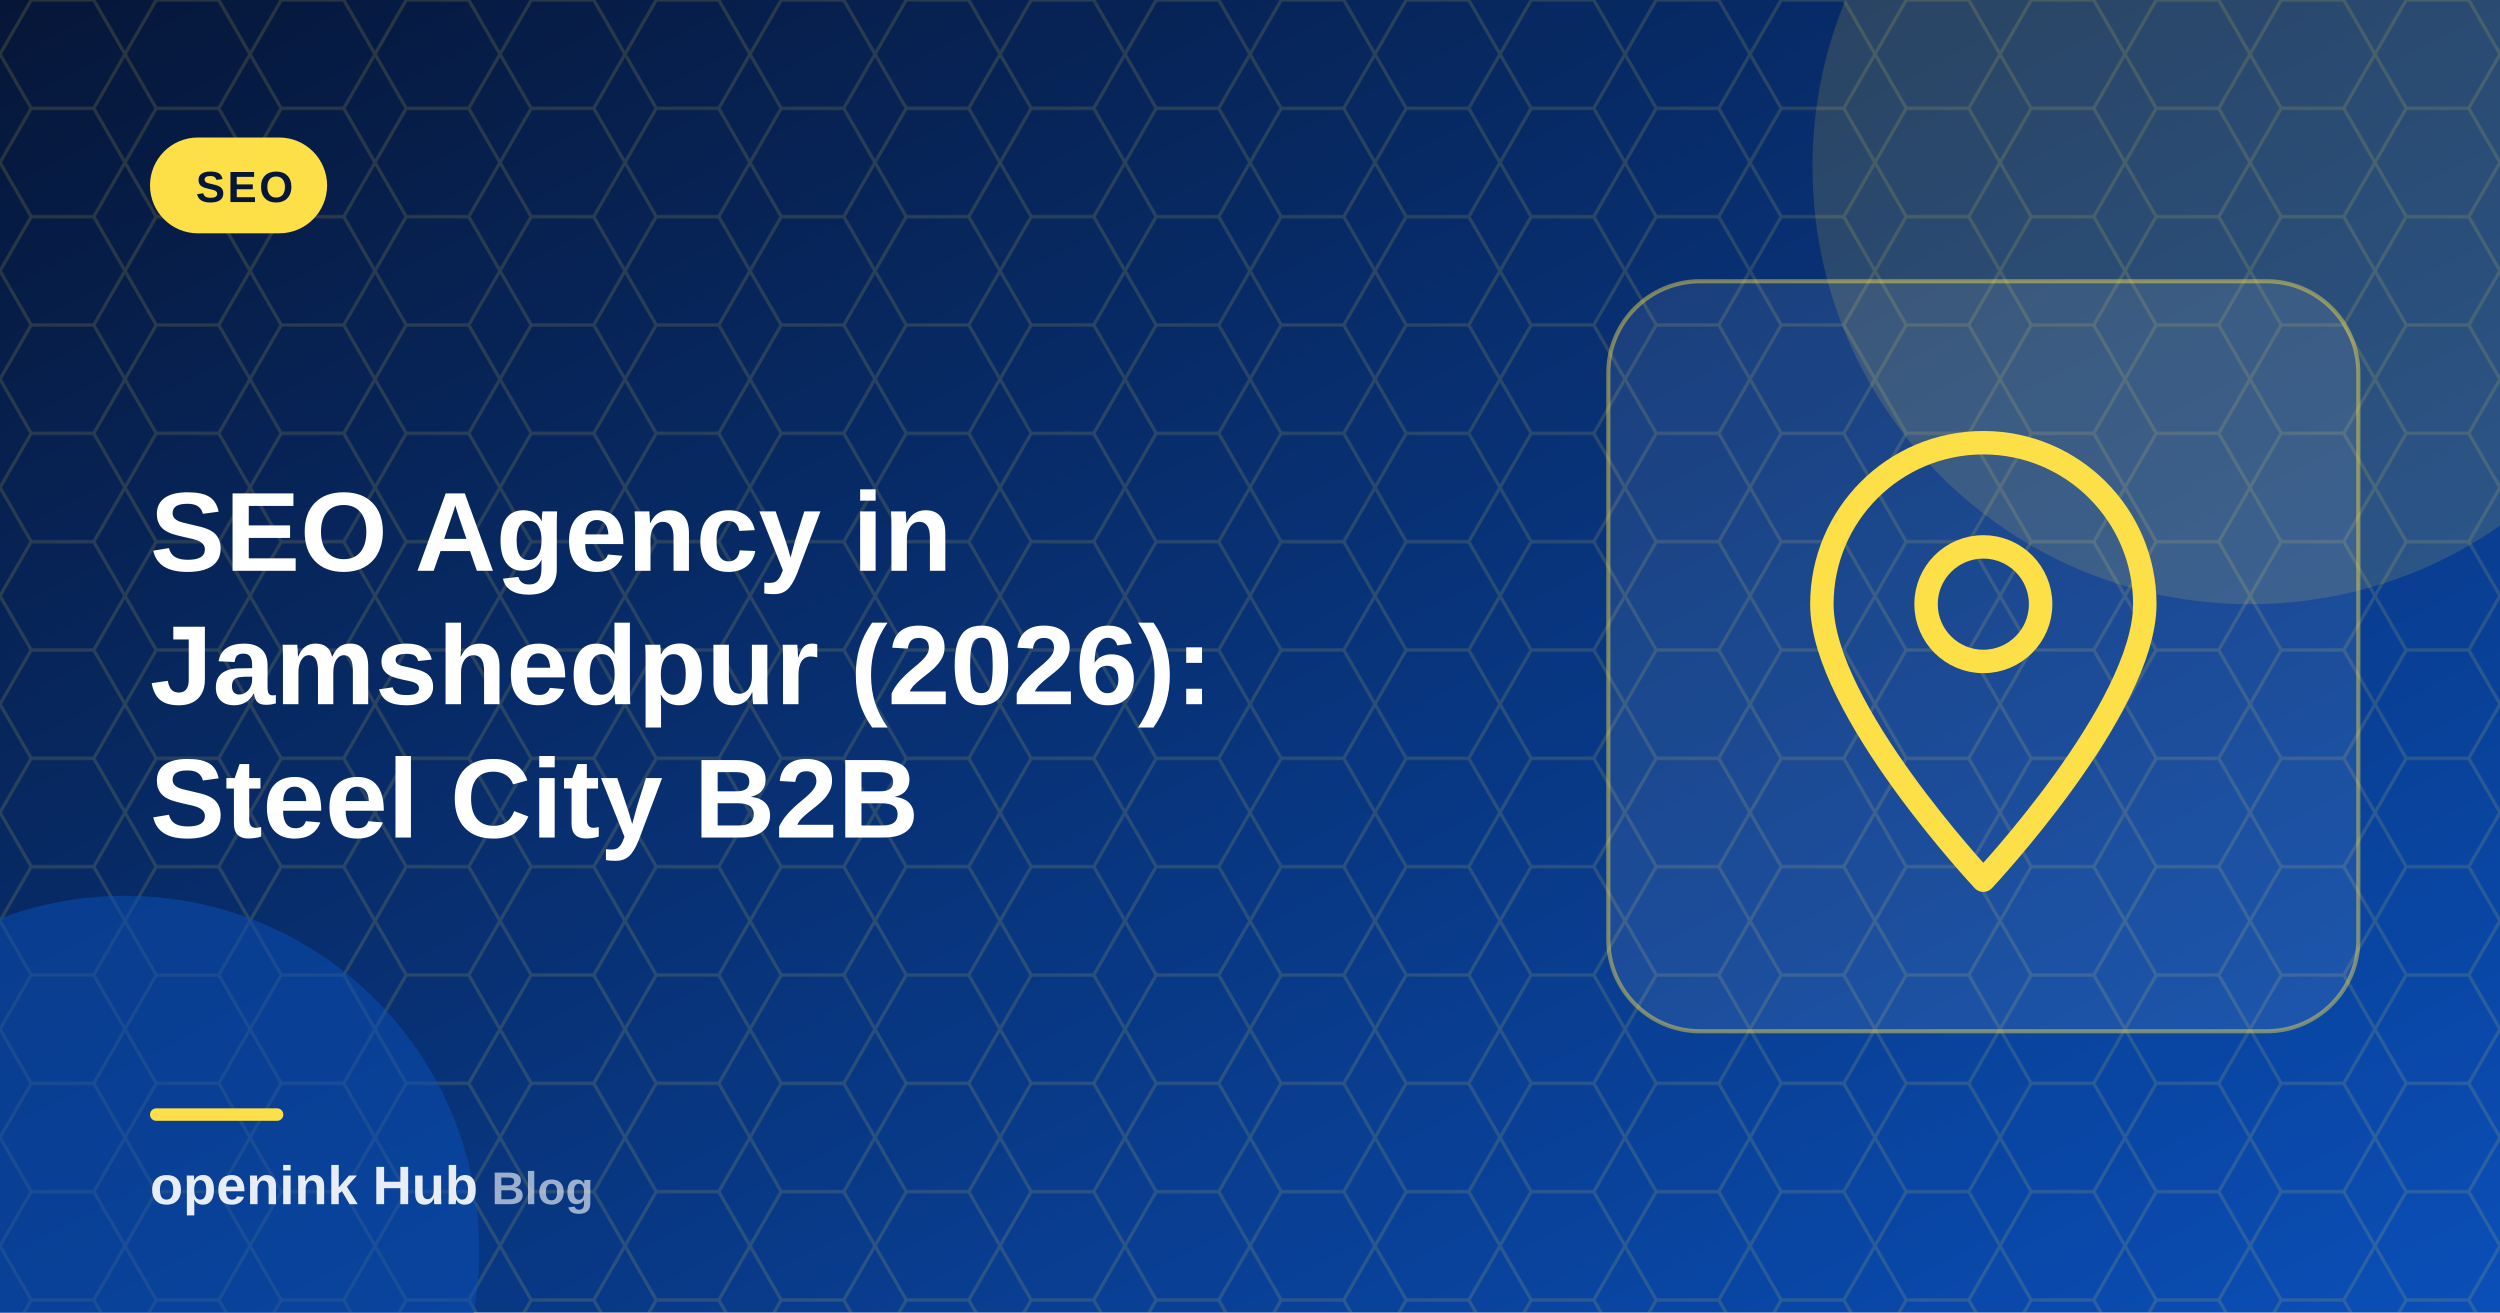
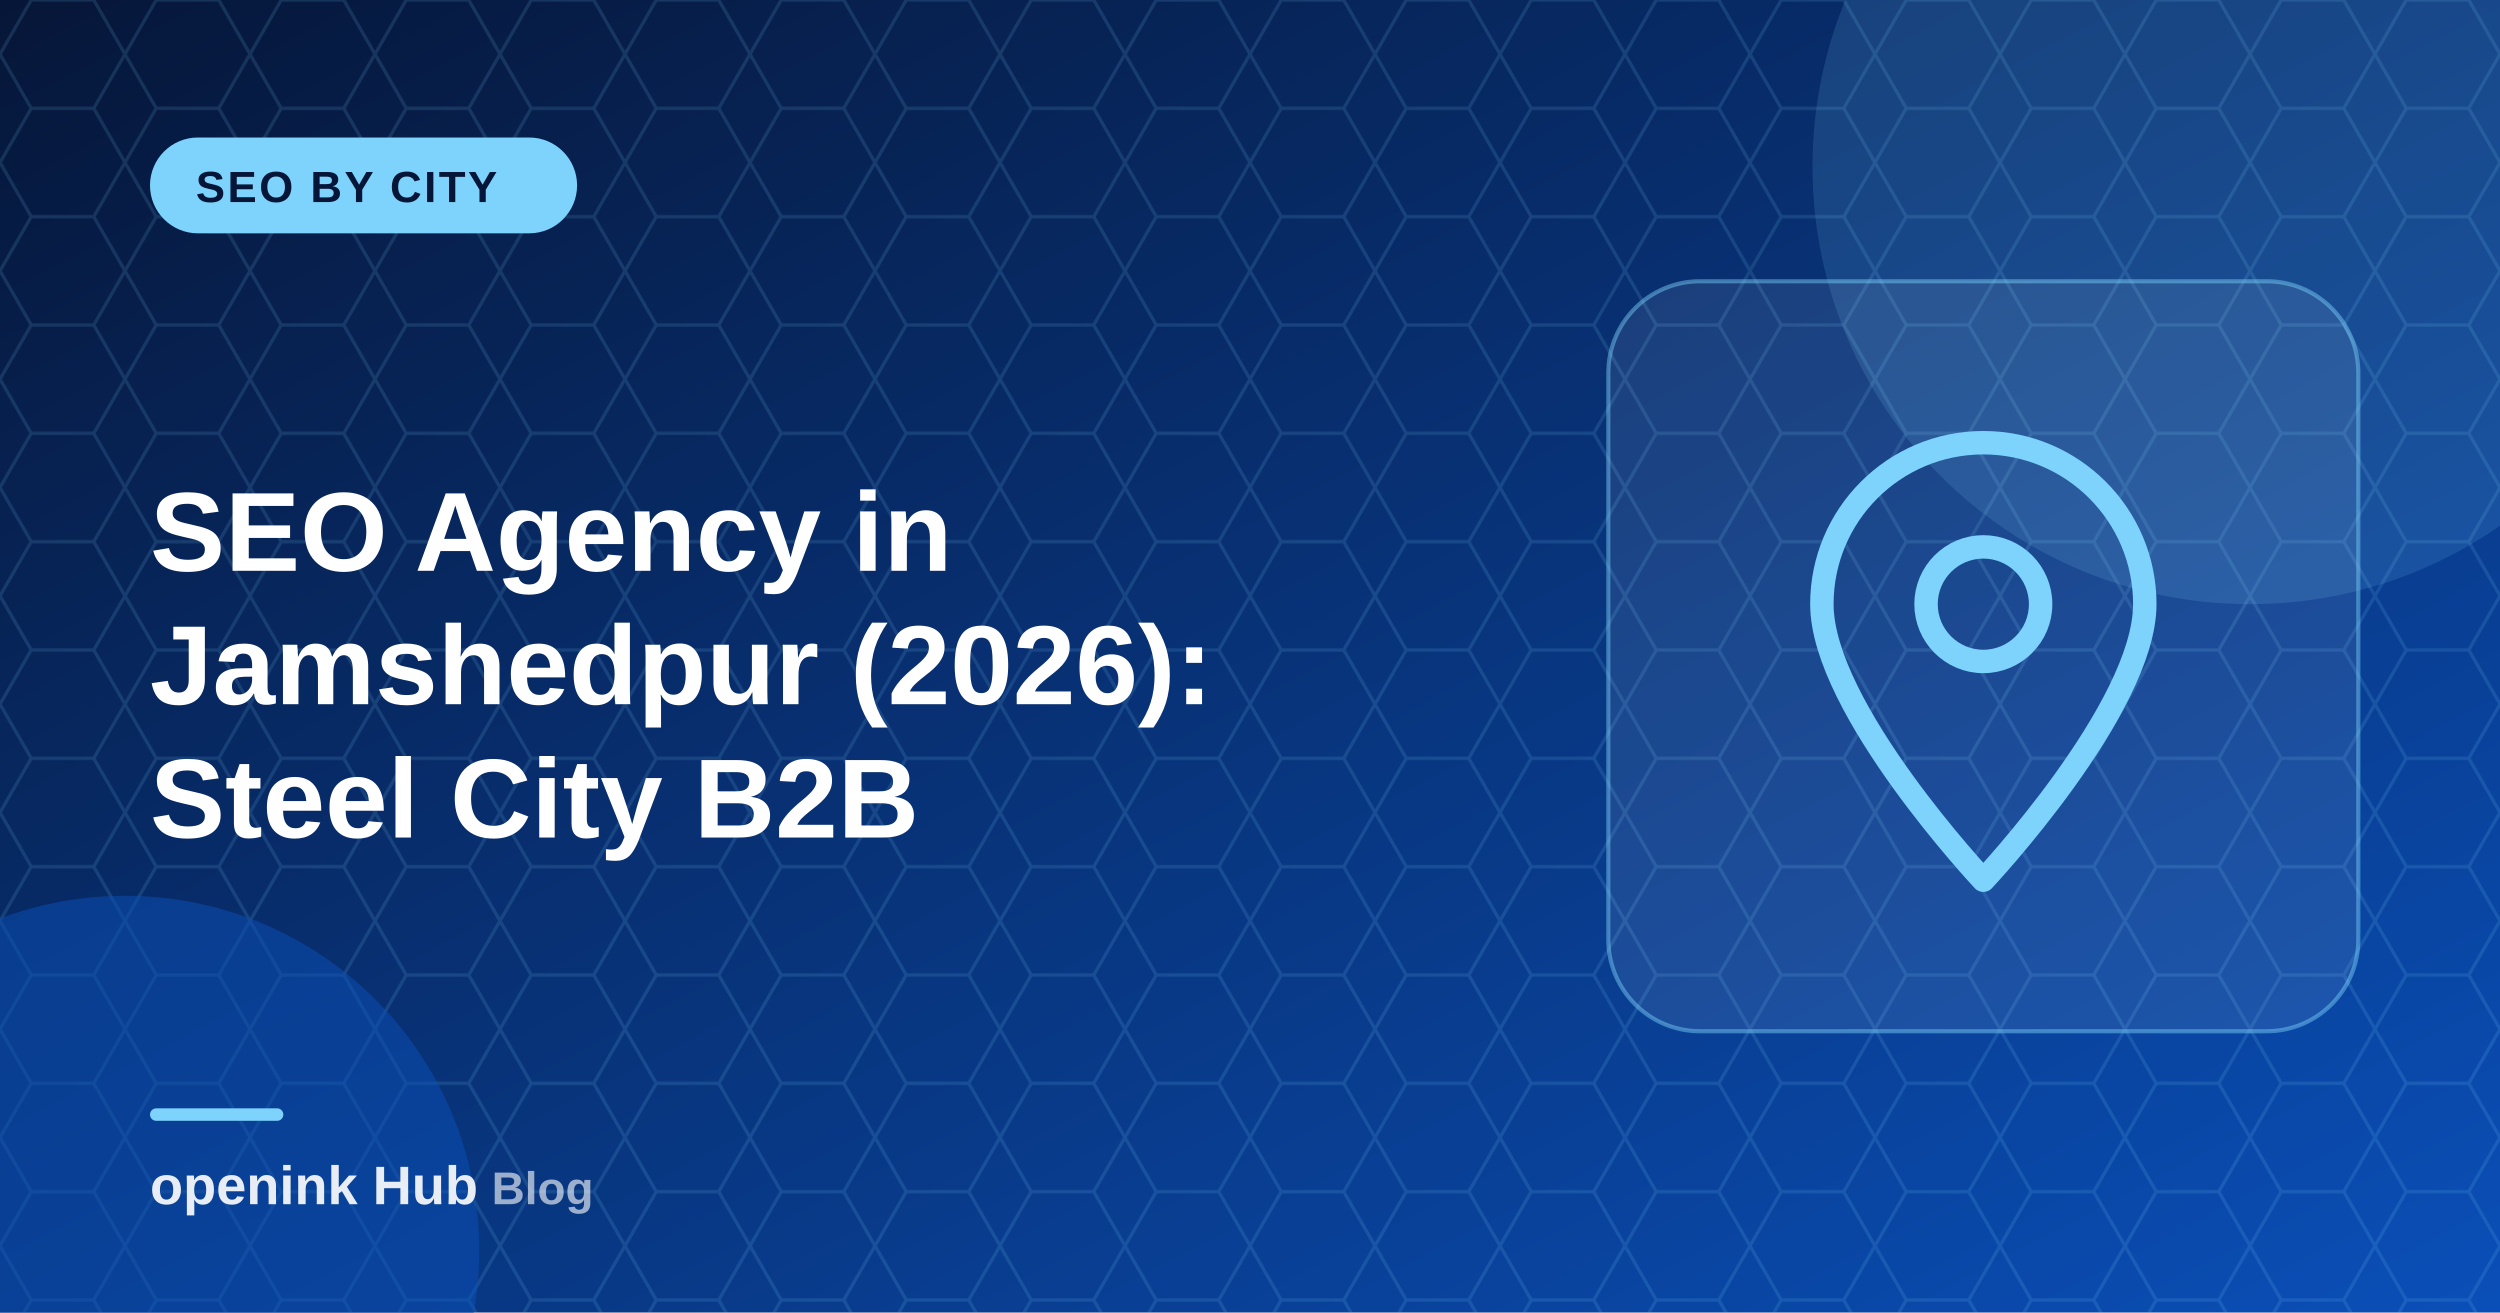
<svg xmlns="http://www.w3.org/2000/svg" width="1200" height="630" viewBox="0 0 1200 630" role="img" aria-label="SEO Agency in Jamshedpur (2026): Steel City B2B">
  <defs>
    <linearGradient id="g" x1="0" y1="0" x2="1" y2="1">
      <stop offset="0" stop-color="#061638" />
      <stop offset="1" stop-color="#0a4fb8" />
    </linearGradient>
    <pattern id="p" width="60" height="52" patternUnits="userSpaceOnUse">
-       <path d="M15 0h30l15 26-15 26H15L0 26Z" fill="none" stroke="#fde047" stroke-width="1.6" />
+       <path d="M15 0h30l15 26-15 26H15L0 26Z" fill="none" stroke="#7dd3fc" stroke-width="1.6" />
    </pattern>
-     <style>.ic{fill:none;stroke:#fde047;stroke-width:9;stroke-linecap:round;stroke-linejoin:round}.ic .f{fill:#fde047;stroke:none}</style>
+     <style>.ic{fill:none;stroke:#7dd3fc;stroke-width:9;stroke-linecap:round;stroke-linejoin:round}.ic .f{fill:#7dd3fc;stroke:none}</style>
  </defs>
  <rect width="1200" height="630" fill="url(#g)" />
  <rect width="1200" height="630" fill="url(#p)" opacity=".14" />
-   <circle cx="1080" cy="80" r="210" fill="#fde047" opacity=".14" />
+   <circle cx="1080" cy="80" r="210" fill="#7dd3fc" opacity=".14" />
  <circle cx="60" cy="600" r="170" fill="#0a4fb8" opacity=".5" />
-   <rect x="772" y="135" width="360" height="360" rx="44" fill="#fff" fill-opacity=".08" stroke="#fde047" stroke-opacity=".45" stroke-width="2" />
+   <rect x="772" y="135" width="360" height="360" rx="44" fill="#fff" fill-opacity=".08" stroke="#7dd3fc" stroke-opacity=".45" stroke-width="2" />
  <g class="ic" transform="translate(827 190) scale(1.25)">
    <path d="M100 186S38 120 38 80a62 62 0 0 1 124 0c0 40-62 106-62 106Z" />
    <circle cx="100" cy="80" r="22" />
  </g>
-   <rect x="72" y="66" width="85" height="46" rx="23" fill="#fde047" />
-   <text x="94" y="97" fill="#061638" font-family="Segoe UI,Arial,sans-serif" font-size="21" font-weight="700" letter-spacing="1.2">SEO</text>
+   <rect x="72" y="66" width="205" height="46" rx="23" fill="#7dd3fc" />
+   <text x="94" y="97" fill="#061638" font-family="Segoe UI,Arial,sans-serif" font-size="21" font-weight="700" letter-spacing="1.2">SEO BY CITY</text>
  <text x="72" y="274" fill="#fff" font-family="Segoe UI,Arial,sans-serif" font-size="54" font-weight="800">SEO Agency in</text>
  <text x="72" y="338" fill="#fff" font-family="Segoe UI,Arial,sans-serif" font-size="54" font-weight="800">Jamshedpur (2026):</text>
  <text x="72" y="402" fill="#fff" font-family="Segoe UI,Arial,sans-serif" font-size="54" font-weight="800">Steel City B2B</text>
-   <rect x="72" y="532" width="64" height="6" rx="3" fill="#fde047" />
+   <rect x="72" y="532" width="64" height="6" rx="3" fill="#7dd3fc" />
  <text x="72" y="578" fill="#fff" fill-opacity=".9" font-family="Segoe UI,Arial,sans-serif" font-size="26" font-weight="700">openink Hub</text>
  <text x="236" y="578" fill="#fff" fill-opacity=".6" font-family="Segoe UI,Arial,sans-serif" font-size="22" font-weight="600">Blog</text>
</svg>
